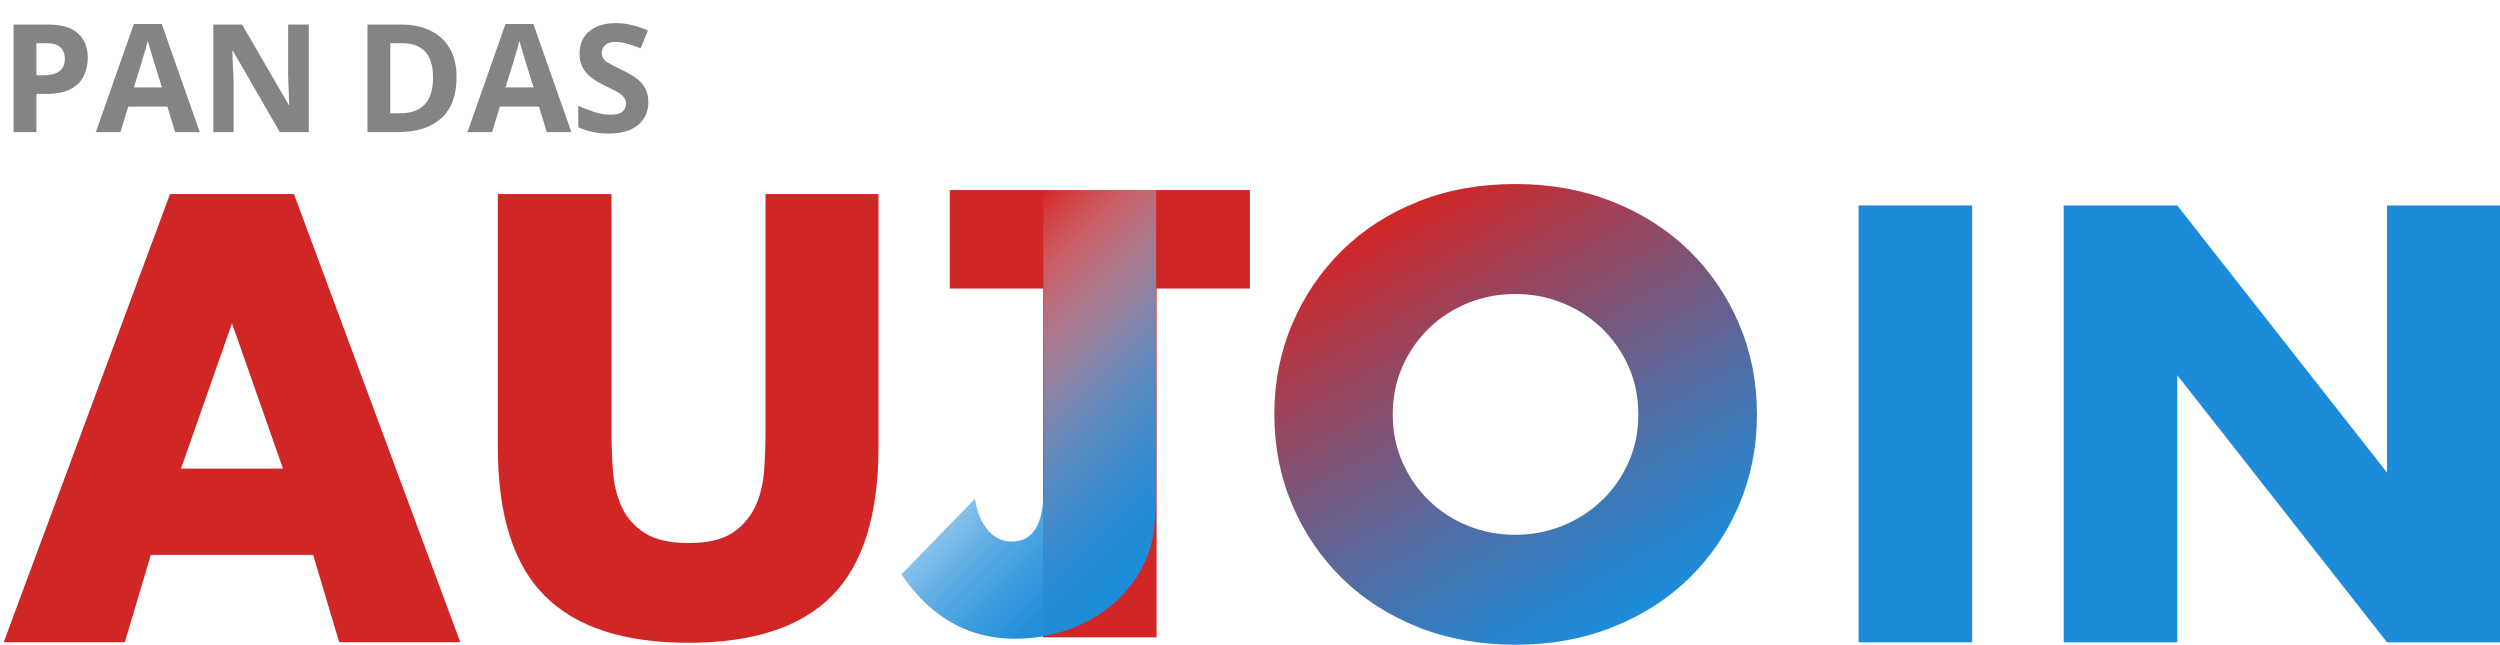
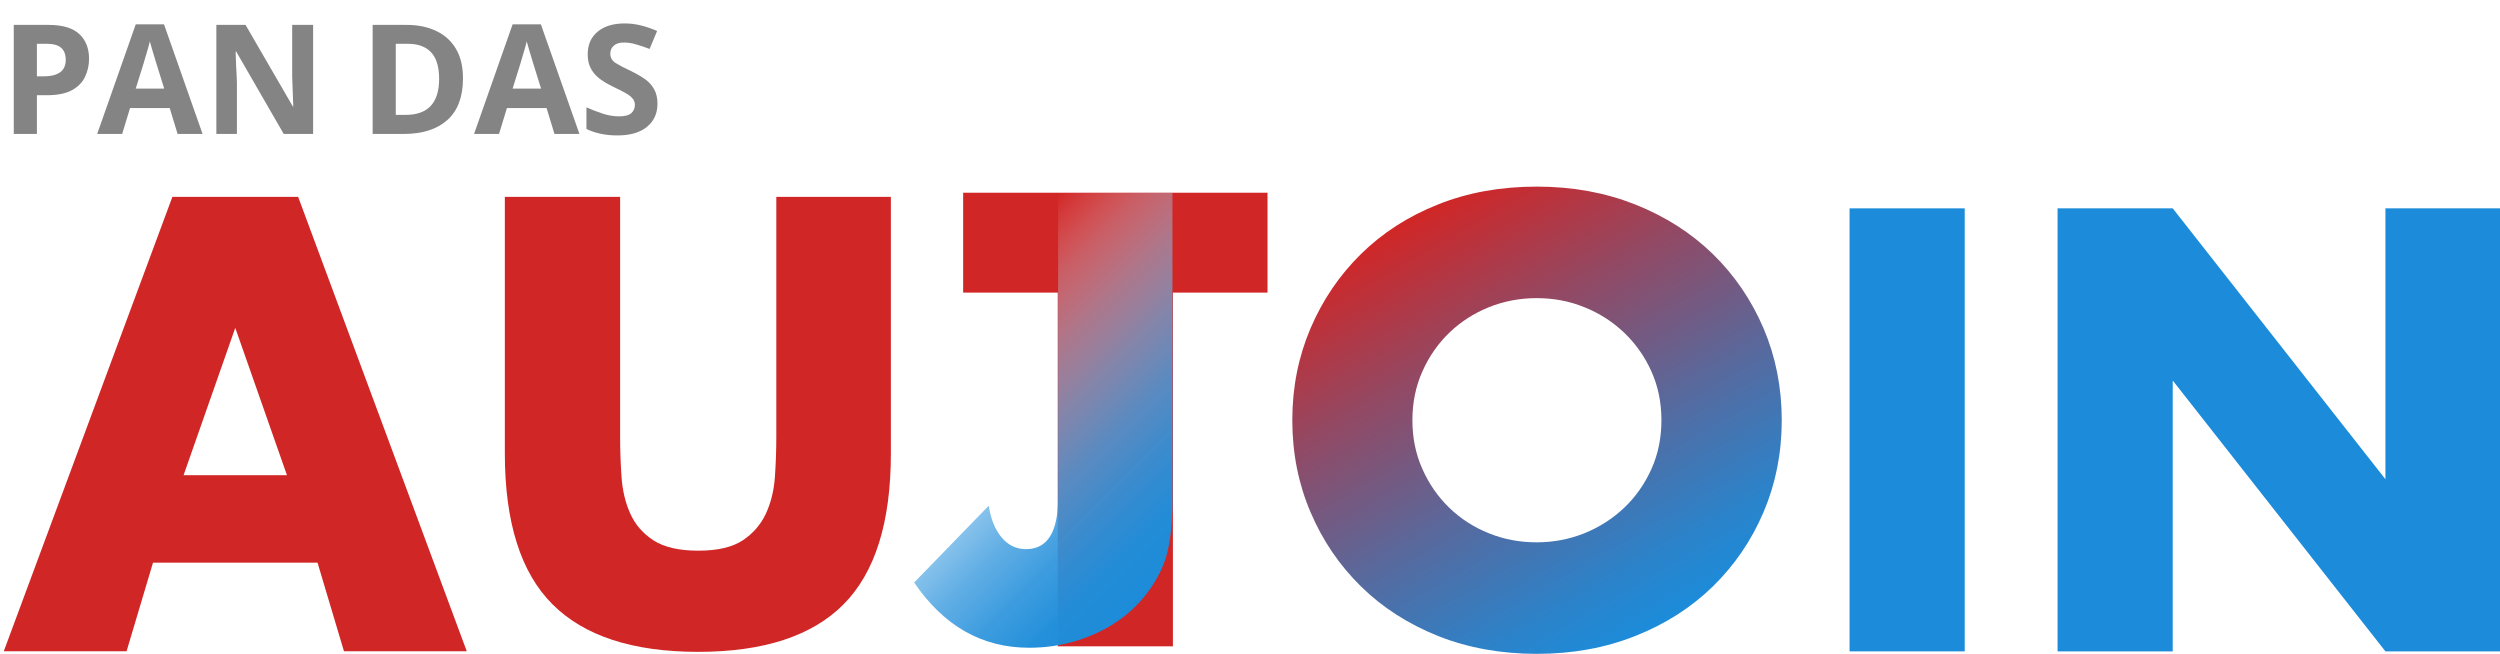
- <svg xmlns="http://www.w3.org/2000/svg" id="Layer_1" data-name="Layer 1" viewBox="0 0 215.74 55.65">
+ <svg xmlns="http://www.w3.org/2000/svg" id="Layer_1" data-name="Layer 1" viewBox="0 0 212.74 55.65">
  <defs>
    <style>
      .cls-1 {
        fill: url(#linear-gradient);
      }

      .cls-2 {
        fill: #d12626;
      }

      .cls-3 {
        fill: #1c8cda;
      }

      .cls-4 {
        letter-spacing: -.04em;
      }

      .cls-5 {
        letter-spacing: -.03em;
      }

      .cls-6 {
        fill: #848484;
        font-family: Futura-Bold, Futura;
        font-size: 13px;
        font-weight: 700;
      }

      .cls-7 {
        fill: url(#linear-gradient-2);
      }
    </style>
    <linearGradient id="linear-gradient" x1="101.91" y1="46.31" x2="81.02" y2="25.42" gradientUnits="userSpaceOnUse">
      <stop offset="0" stop-color="#1c8cda" />
      <stop offset=".13" stop-color="#208eda" stop-opacity=".98" />
      <stop offset=".26" stop-color="#2d94dc" stop-opacity=".92" />
      <stop offset=".4" stop-color="#439fe0" stop-opacity=".83" />
      <stop offset=".54" stop-color="#61afe5" stop-opacity=".69" />
      <stop offset=".68" stop-color="#89c3eb" stop-opacity=".52" />
      <stop offset=".83" stop-color="#b9dbf3" stop-opacity=".31" />
      <stop offset=".97" stop-color="#f1f8fc" stop-opacity=".06" />
      <stop offset="1" stop-color="#fff" stop-opacity="0" />
    </linearGradient>
    <linearGradient id="linear-gradient-2" x1="140.94" y1="53.35" x2="120.62" y2="18.15" gradientUnits="userSpaceOnUse">
      <stop offset="0" stop-color="#1c8cda" />
      <stop offset=".13" stop-color="#2b83ca" />
      <stop offset=".37" stop-color="#536ca2" />
      <stop offset=".71" stop-color="#944862" />
      <stop offset="1" stop-color="#d12626" />
    </linearGradient>
  </defs>
  <g>
-     <path class="cls-3" d="m170.19,17.73v37.7h-9.8V17.73h9.8Z" />
-     <path class="cls-3" d="m178.09,55.43V17.73h9.8l18.1,23.05v-23.05h9.75v37.7h-9.75l-18.1-23.05v23.05h-9.8Z" />
+     <path class="cls-3" d="m167.19,17.73v37.7h-9.8V17.73h9.8Z" />
+     <path class="cls-3" d="m175.09,55.43V17.73h9.8l18.1,23.05v-23.05h9.75v37.7h-9.75l-18.1-23.05v23.05h-9.8Z" />
  </g>
  <path class="cls-2" d="m99.81,24.9v30.1h-9.8v-30.1h-8.05v-8.5h25.9v8.5h-8.05Z" />
  <path class="cls-1" d="m99.77,16.4v26.13c0,1.1-.06,2.12-.17,3.05-.12.93-.31,1.73-.57,2.4-.43,1.07-1.02,2.04-1.76,2.92-.75.88-1.61,1.63-2.61,2.25-.99.62-2.09,1.1-3.3,1.45-1.21.35-2.47.52-3.79.52-4,0-7.26-1.85-9.78-5.55l6.35-6.54c.17,1.13.53,2.03,1.09,2.7.56.67,1.26,1,2.08,1,1.82,0,2.73-1.45,2.73-4.35v-25.98h9.73Z" />
  <path class="cls-7" d="m109.97,35.76c0-2.8.52-5.4,1.55-7.82,1.03-2.41,2.46-4.52,4.29-6.32,1.83-1.8,4.01-3.21,6.56-4.22,2.54-1.02,5.34-1.52,8.4-1.52s5.82.51,8.38,1.52c2.56,1.02,4.76,2.42,6.61,4.22,1.84,1.8,3.28,3.91,4.31,6.32,1.03,2.42,1.55,5.02,1.55,7.82s-.52,5.4-1.55,7.82c-1.03,2.42-2.47,4.52-4.31,6.32-1.84,1.8-4.05,3.21-6.61,4.22-2.56,1.02-5.35,1.52-8.38,1.52s-5.86-.51-8.4-1.52c-2.54-1.02-4.73-2.42-6.56-4.22-1.83-1.8-3.26-3.9-4.29-6.32-1.03-2.41-1.55-5.02-1.55-7.82Zm10.22,0c0,1.5.28,2.88.85,4.15.56,1.27,1.33,2.37,2.29,3.3.96.93,2.09,1.66,3.37,2.17,1.28.52,2.63.77,4.06.77s2.78-.26,4.06-.77c1.28-.52,2.41-1.24,3.39-2.17.98-.93,1.75-2.03,2.32-3.3.57-1.27.85-2.65.85-4.15s-.28-2.88-.85-4.15c-.57-1.27-1.34-2.36-2.32-3.3-.98-.93-2.11-1.66-3.39-2.17-1.28-.52-2.63-.77-4.06-.77s-2.78.26-4.06.77c-1.28.52-2.4,1.24-3.37,2.17-.96.93-1.73,2.03-2.29,3.3-.57,1.27-.85,2.65-.85,4.15Z" />
  <g>
    <path class="cls-2" d="m27.02,47.88h-14l-2.25,7.54H.32L14.67,16.75h10.7l14.35,38.67h-10.45l-2.25-7.54Zm-2.6-7.44l-4.4-12.54-4.4,12.54h8.8Z" />
    <path class="cls-2" d="m52.77,16.75v20.48c0,1.1.04,2.22.12,3.37.08,1.15.33,2.19.75,3.12.42.93,1.08,1.69,1.98,2.27.9.58,2.17.87,3.8.87s2.89-.29,3.77-.87c.88-.58,1.54-1.34,1.98-2.27.43-.93.69-1.97.77-3.12.08-1.15.12-2.27.12-3.37v-20.48h9.75v21.83c0,5.86-1.34,10.14-4.02,12.84-2.68,2.7-6.81,4.05-12.38,4.05s-9.7-1.35-12.4-4.05-4.05-6.98-4.05-12.84v-21.83h9.8Z" />
  </g>
  <text class="cls-6" transform="translate(0 11.4)">
    <tspan class="cls-4" x="0" y="0">P</tspan>
    <tspan x="8.27" y="0">AN</tspan>
    <tspan class="cls-5" x="30.54" y="0">D</tspan>
    <tspan x="40.34" y="0">AS</tspan>
  </text>
</svg>
